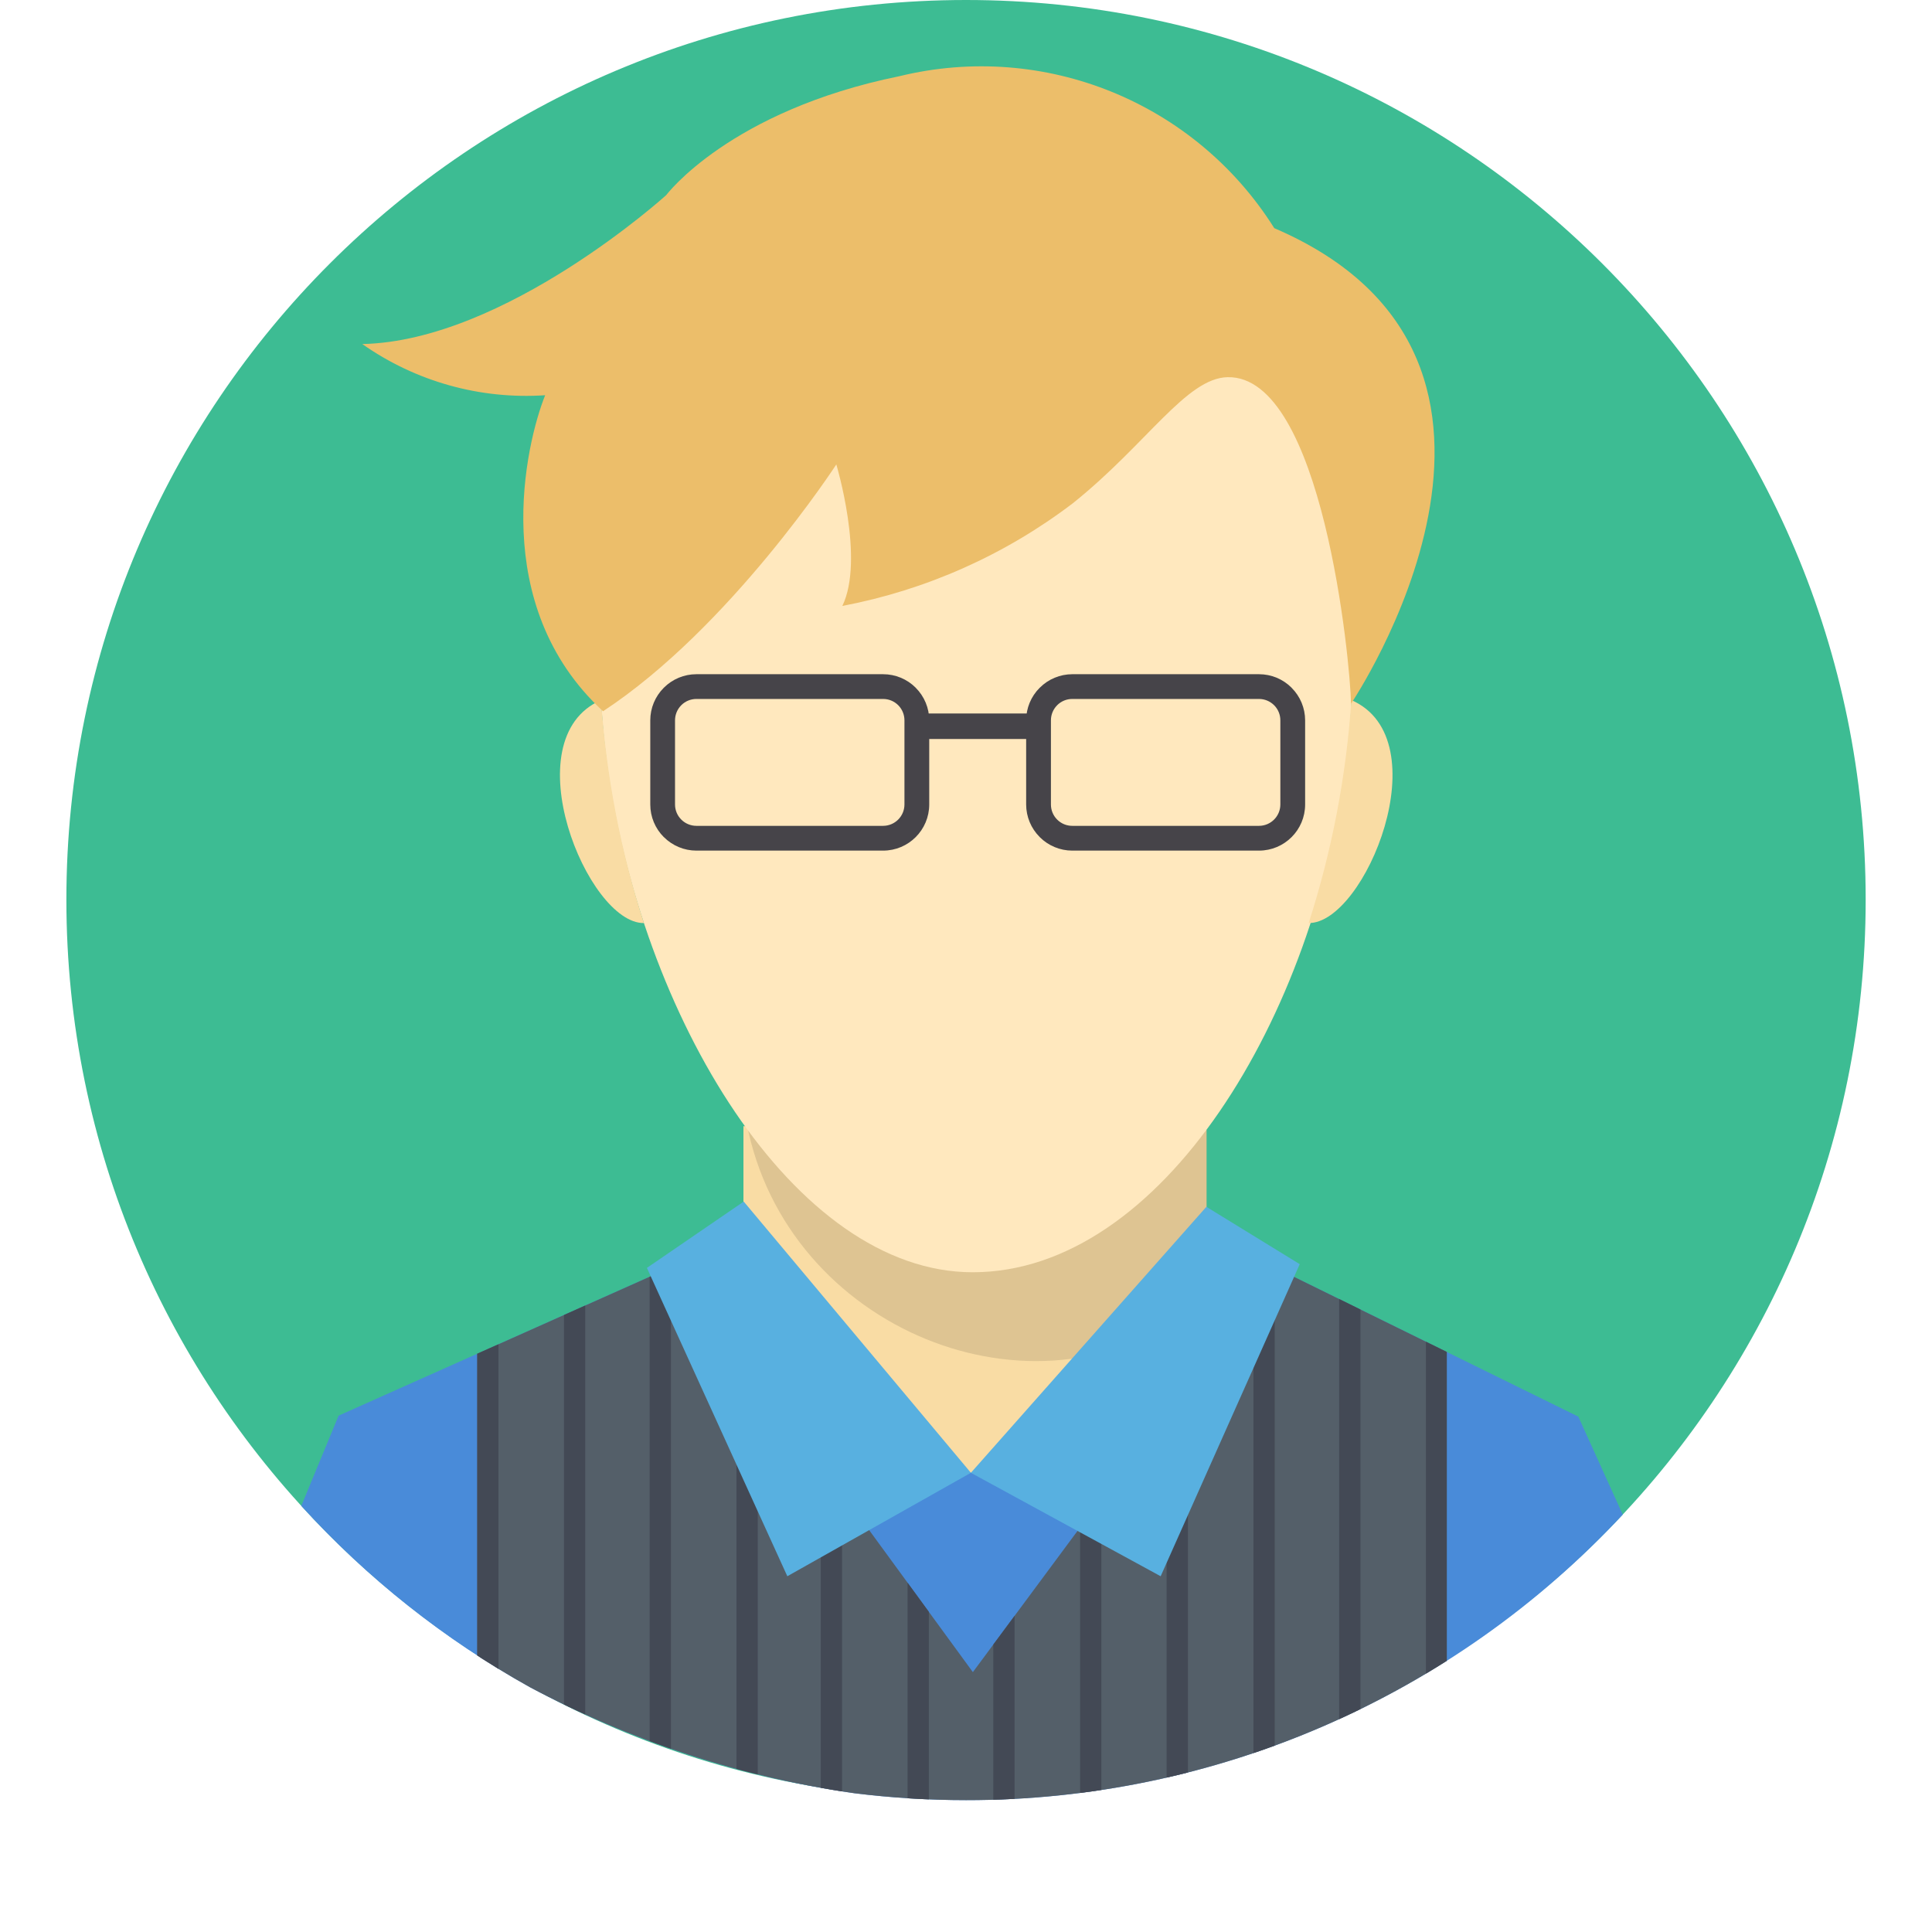
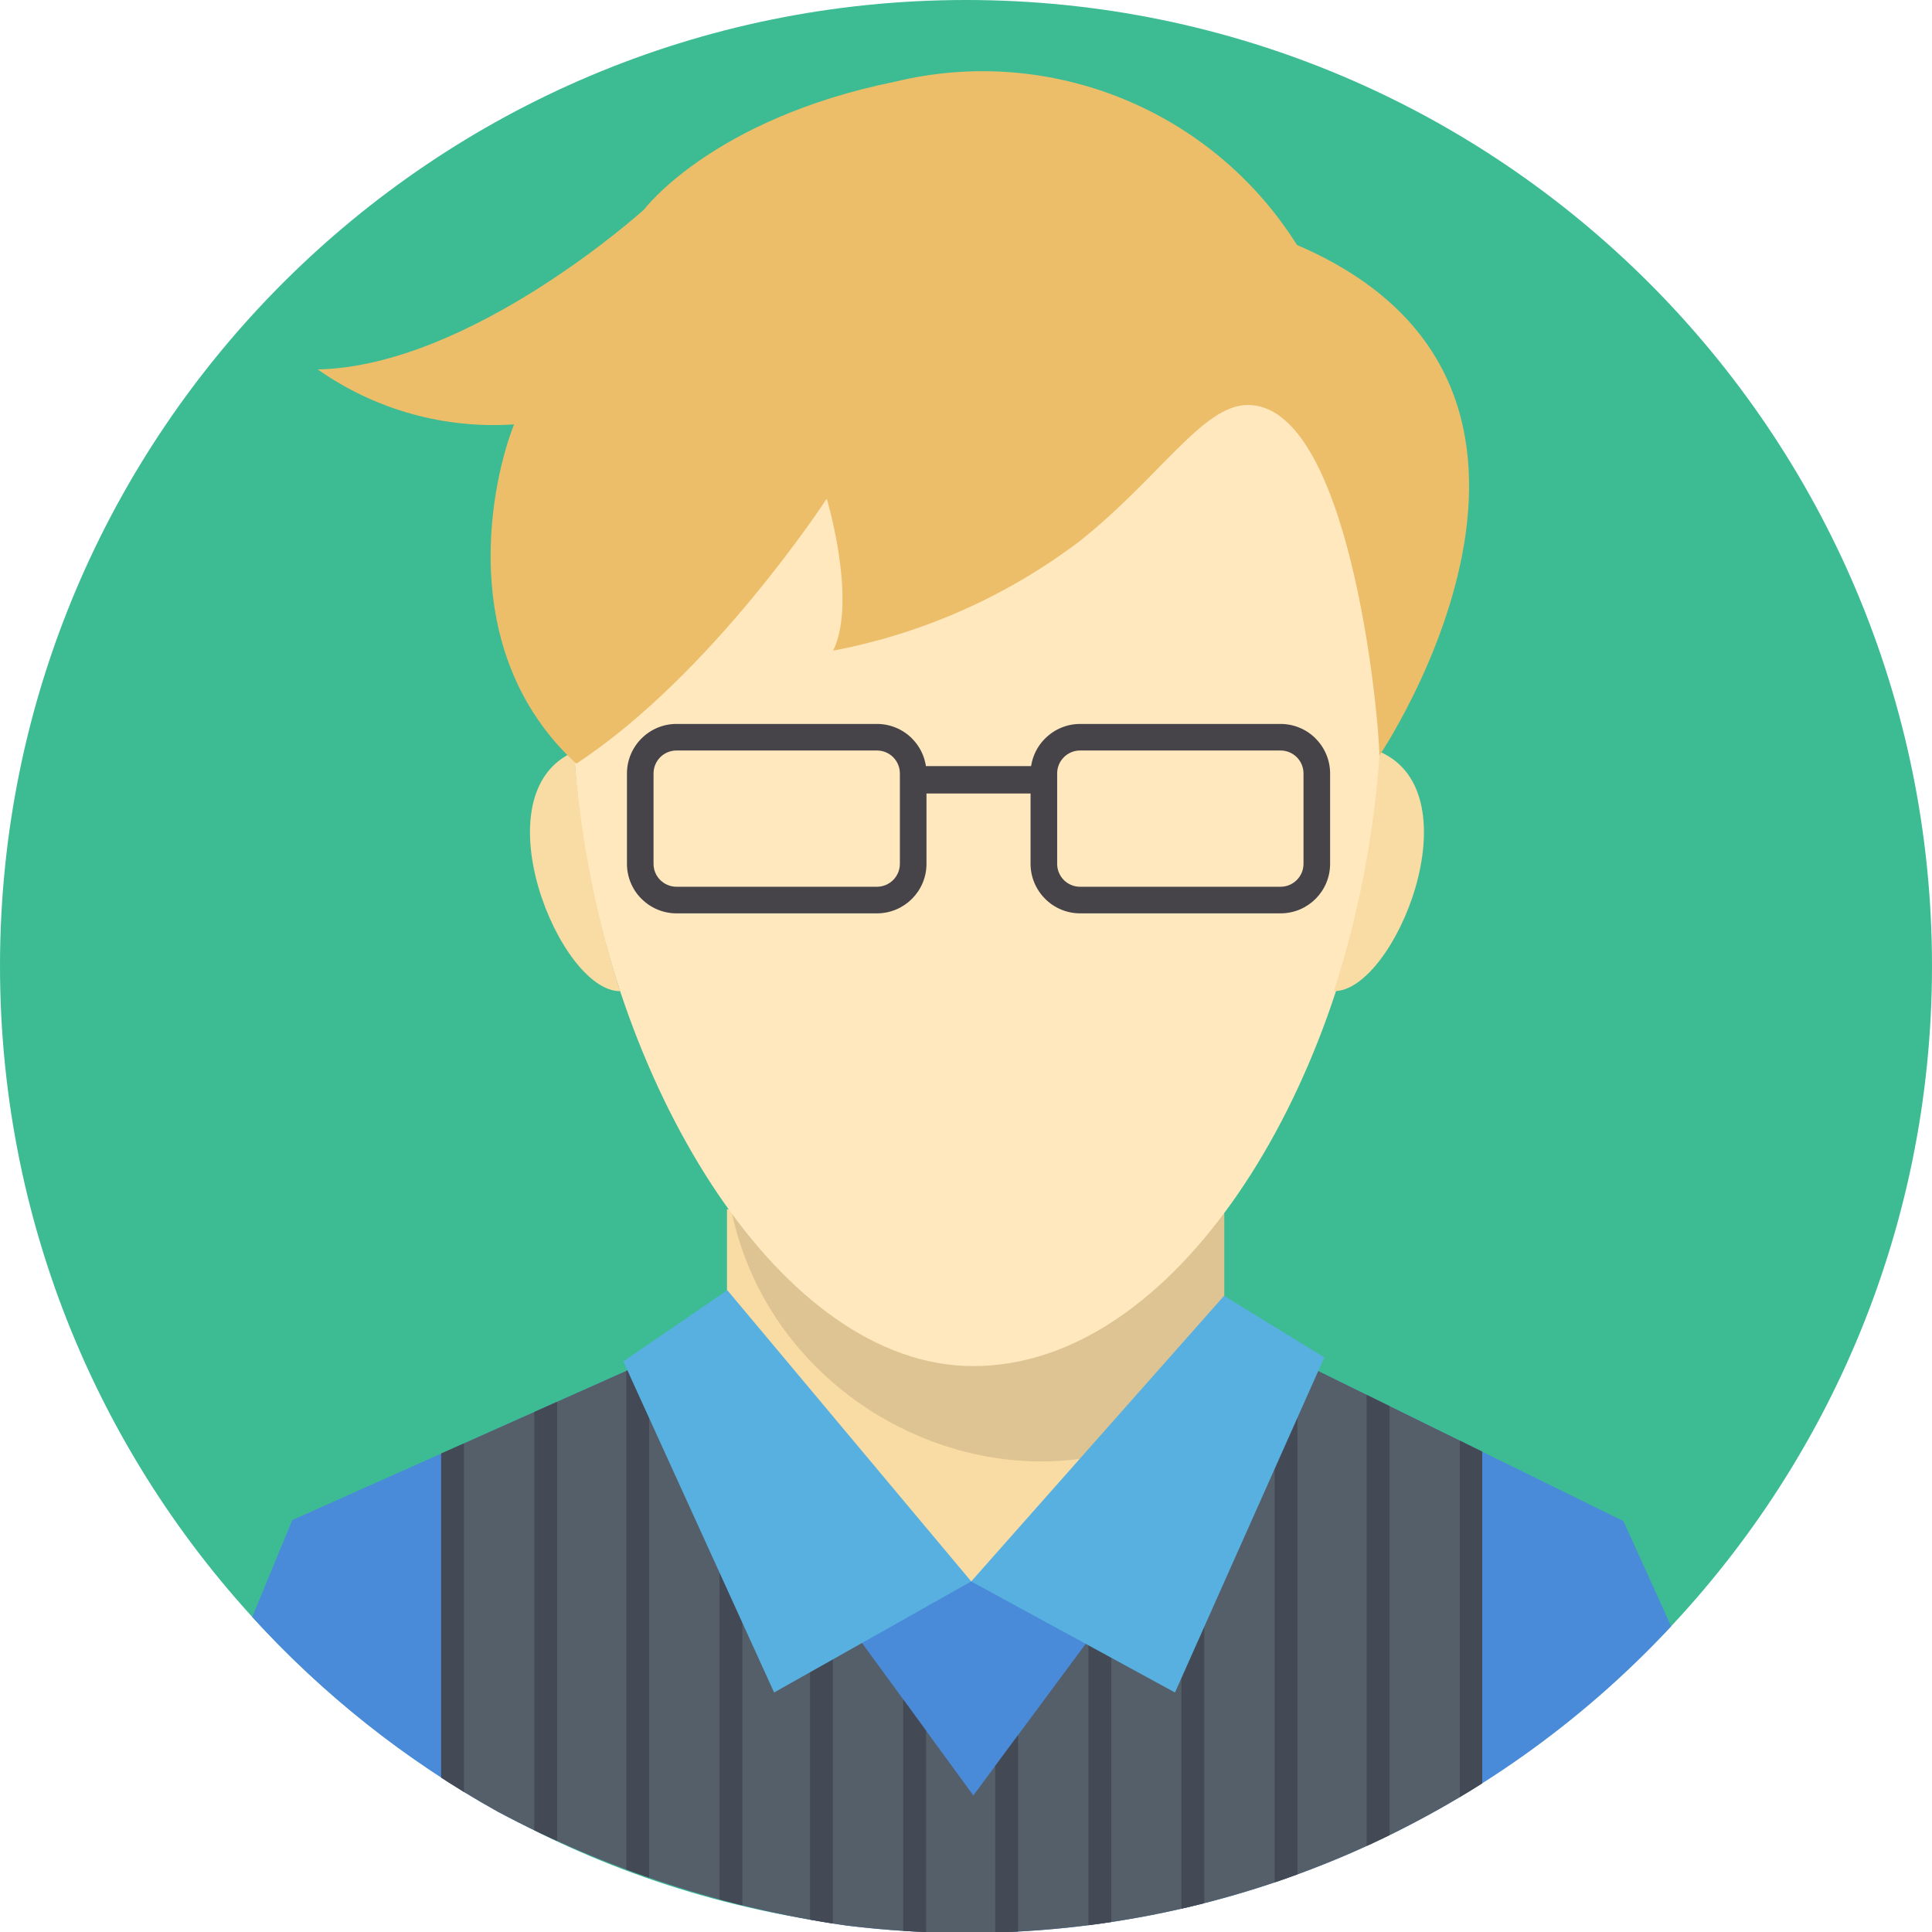
- <svg xmlns="http://www.w3.org/2000/svg" width="800px" height="800px" viewBox="-2.28 0 66.358 66.358">
+ <svg xmlns="http://www.w3.org/2000/svg" width="800px" height="800px" viewBox="0 0 61.8 61.8">
  <defs>
    <clipPath id="clip-path">
      <path clip-rule="evenodd" d="M53.456 52.022A30.766 30.766 0 0 1 30.9 61.829a31.163 31.163 0 0 1-3.833-.237 34.01 34.01 0 0 1-11.15-3.644 31.007 31.007 0 0 1-7.849-6.225l1.282-3.1 13.91-6.212c.625 3.723 7.806 8.175 7.806 8.175s7.213-3.412 8.087-8.211l12.777 6.281z" fill="none" />
    </clipPath>
    <clipPath id="clip-path-2">
      <path clip-rule="evenodd" d="M14.112 46.496l6.814-3.042 10.209 13.978 10.328-13.938 5.949 2.831v20.033h-33.3V46.496z" fill="none" />
    </clipPath>
  </defs>
  <g data-name="Layer 2" id="Layer_2">
    <g data-name="—ÎÓÈ 1" id="_ÎÓÈ_1">
      <circle cx="30.9" cy="30.9" fill="#3dbc93" r="30.9" />
      <path d="M23.255 38.68l15.907.121v12.918l-15.907-.121V38.68z" fill="#f9dca4" fill-rule="evenodd" />
      <path d="M39.165 38.778v3.58a7.783 7.783 0 0 1-.098 1.18 6.527 6.527 0 0 1-.395 1.405c-5.374 4.164-13.939.748-15.306-6.365z" fill-rule="evenodd" opacity="0.11" />
      <path d="M31.129 8.432c21.281 0 12.987 35.266 0 35.266-12.266 0-21.281-35.266 0-35.266z" fill="#ffe8be" fill-rule="evenodd" />
      <path d="M18.365 24.046c-3.07 1.339-.46 7.686 1.472 7.658a31.972 31.972 0 0 1-1.472-7.659z" fill="#f9dca4" fill-rule="evenodd" />
      <path d="M44.135 24.046c3.07 1.339.465 7.686-1.466 7.657a31.978 31.978 0 0 0 1.466-7.657z" fill="#f9dca4" fill-rule="evenodd" />
      <path d="M44.123 24.17s7.96-11.785-2.636-16.334a11.881 11.881 0 0 0-12.87-5.22C22.775 3.805 20.604 6.7 20.604 6.7s-5.53 5.014-10.44 5.117a9.774 9.774 0 0 0 6.28 1.758c-.672 1.68-1.965 7.21 1.989 10.854 4.368-2.868 8.012-8.477 8.012-8.477s.982 3.257.207 4.86a18.879 18.879 0 0 0 7.922-3.531c2.542-2.036 3.893-4.297 5.31-4.326 3.256-.069 4.213 9.74 4.24 11.216z" fill="#ecbe6a" fill-rule="evenodd" />
      <path d="M53.456 52.022A30.766 30.766 0 0 1 30.9 61.829a31.163 31.163 0 0 1-3.833-.237 34.01 34.01 0 0 1-11.15-3.644 31.007 31.007 0 0 1-7.849-6.225l1.282-3.1 13.91-6.212c.625 3.723 7.806 8.175 7.806 8.175s7.213-3.412 8.087-8.211l12.777 6.281z" fill="#498bd9" fill-rule="evenodd" />
      <g clip-path="url(#clip-path)">
        <path d="M14.112 46.496l6.814-3.042 10.209 13.978 10.328-13.938 5.949 2.831v20.033h-33.3V46.496z" fill="#545f69" fill-rule="evenodd" />
        <g clip-path="url(#clip-path-2)">
          <path d="M37.79 42.881h.732v21.382h-.732V42.881zm-14.775 0h.731v21.382h-.73V42.881zm-2.981 0h.731v21.382h-.731V42.881zm-2.944 0h.731v21.382h-.73V42.881zm-2.981 0h.731v21.382h-.731V42.881zm20.708 0h.731v21.382h-.731V42.881zm-2.981 0h.731v21.382h-.731V42.881zm-2.944 0h.731v21.382h-.731V42.881zm-2.981 0h.731v21.382h-.731V42.881zm20.785 0h.732v21.382h-.732V42.881zm-2.98 0h.73v21.382h-.73V42.881zm-2.944 0h.73v21.382h-.73z" fill="#434955" fill-rule="evenodd" />
        </g>
      </g>
      <path d="M23.265 41.27l7.802 9.316-6.305 3.553-4.823-10.591 3.326-2.278z" fill="#58b0e0" fill-rule="evenodd" />
      <path d="M39.155 41.45l-8.088 9.136 6.518 3.553 4.777-10.719-3.207-1.97z" fill="#58b0e0" fill-rule="evenodd" />
      <path d="M21.637 23.157h6.416a1.58 1.58 0 0 1 1.119.464v.002a1.579 1.579 0 0 1 .464 1.117v2.893a1.585 1.585 0 0 1-1.583 1.583h-6.416a1.578 1.578 0 0 1-1.116-.465h-.002a1.58 1.58 0 0 1-.464-1.118V24.74a1.579 1.579 0 0 1 .464-1.117l.002-.002a1.578 1.578 0 0 1 1.116-.464zm6.416.85h-6.416a.735.735 0 0 0-.517.214l-.001.002a.735.735 0 0 0-.214.517v2.893a.73.73 0 0 0 .215.517.735.735 0 0 0 .517.215h6.416a.735.735 0 0 0 .732-.732V24.74a.734.734 0 0 0-.214-.518.731.731 0 0 0-.518-.215z" fill="#464449" fill-rule="evenodd" />
      <path d="M34.548 23.157h6.416a1.58 1.58 0 0 1 1.118.464v.002a1.579 1.579 0 0 1 .465 1.117v2.893a1.585 1.585 0 0 1-1.583 1.583h-6.416a1.58 1.58 0 0 1-1.117-.465l-.001-.002a1.58 1.58 0 0 1-.465-1.116V24.74a1.58 1.58 0 0 1 .465-1.117l.002-.001a1.58 1.58 0 0 1 1.116-.465zm6.416.85h-6.416a.73.73 0 0 0-.517.214l-.001.002a.729.729 0 0 0-.214.517v2.893a.73.73 0 0 0 .214.517l.001.001a.73.73 0 0 0 .517.214h6.416a.735.735 0 0 0 .732-.732V24.74a.734.734 0 0 0-.214-.518h-.001a.731.731 0 0 0-.517-.215z" fill="#464449" fill-rule="evenodd" />
      <path d="M29.415 24.506h3.845v.876h-3.845z" fill="#464449" />
    </g>
  </g>
</svg>
